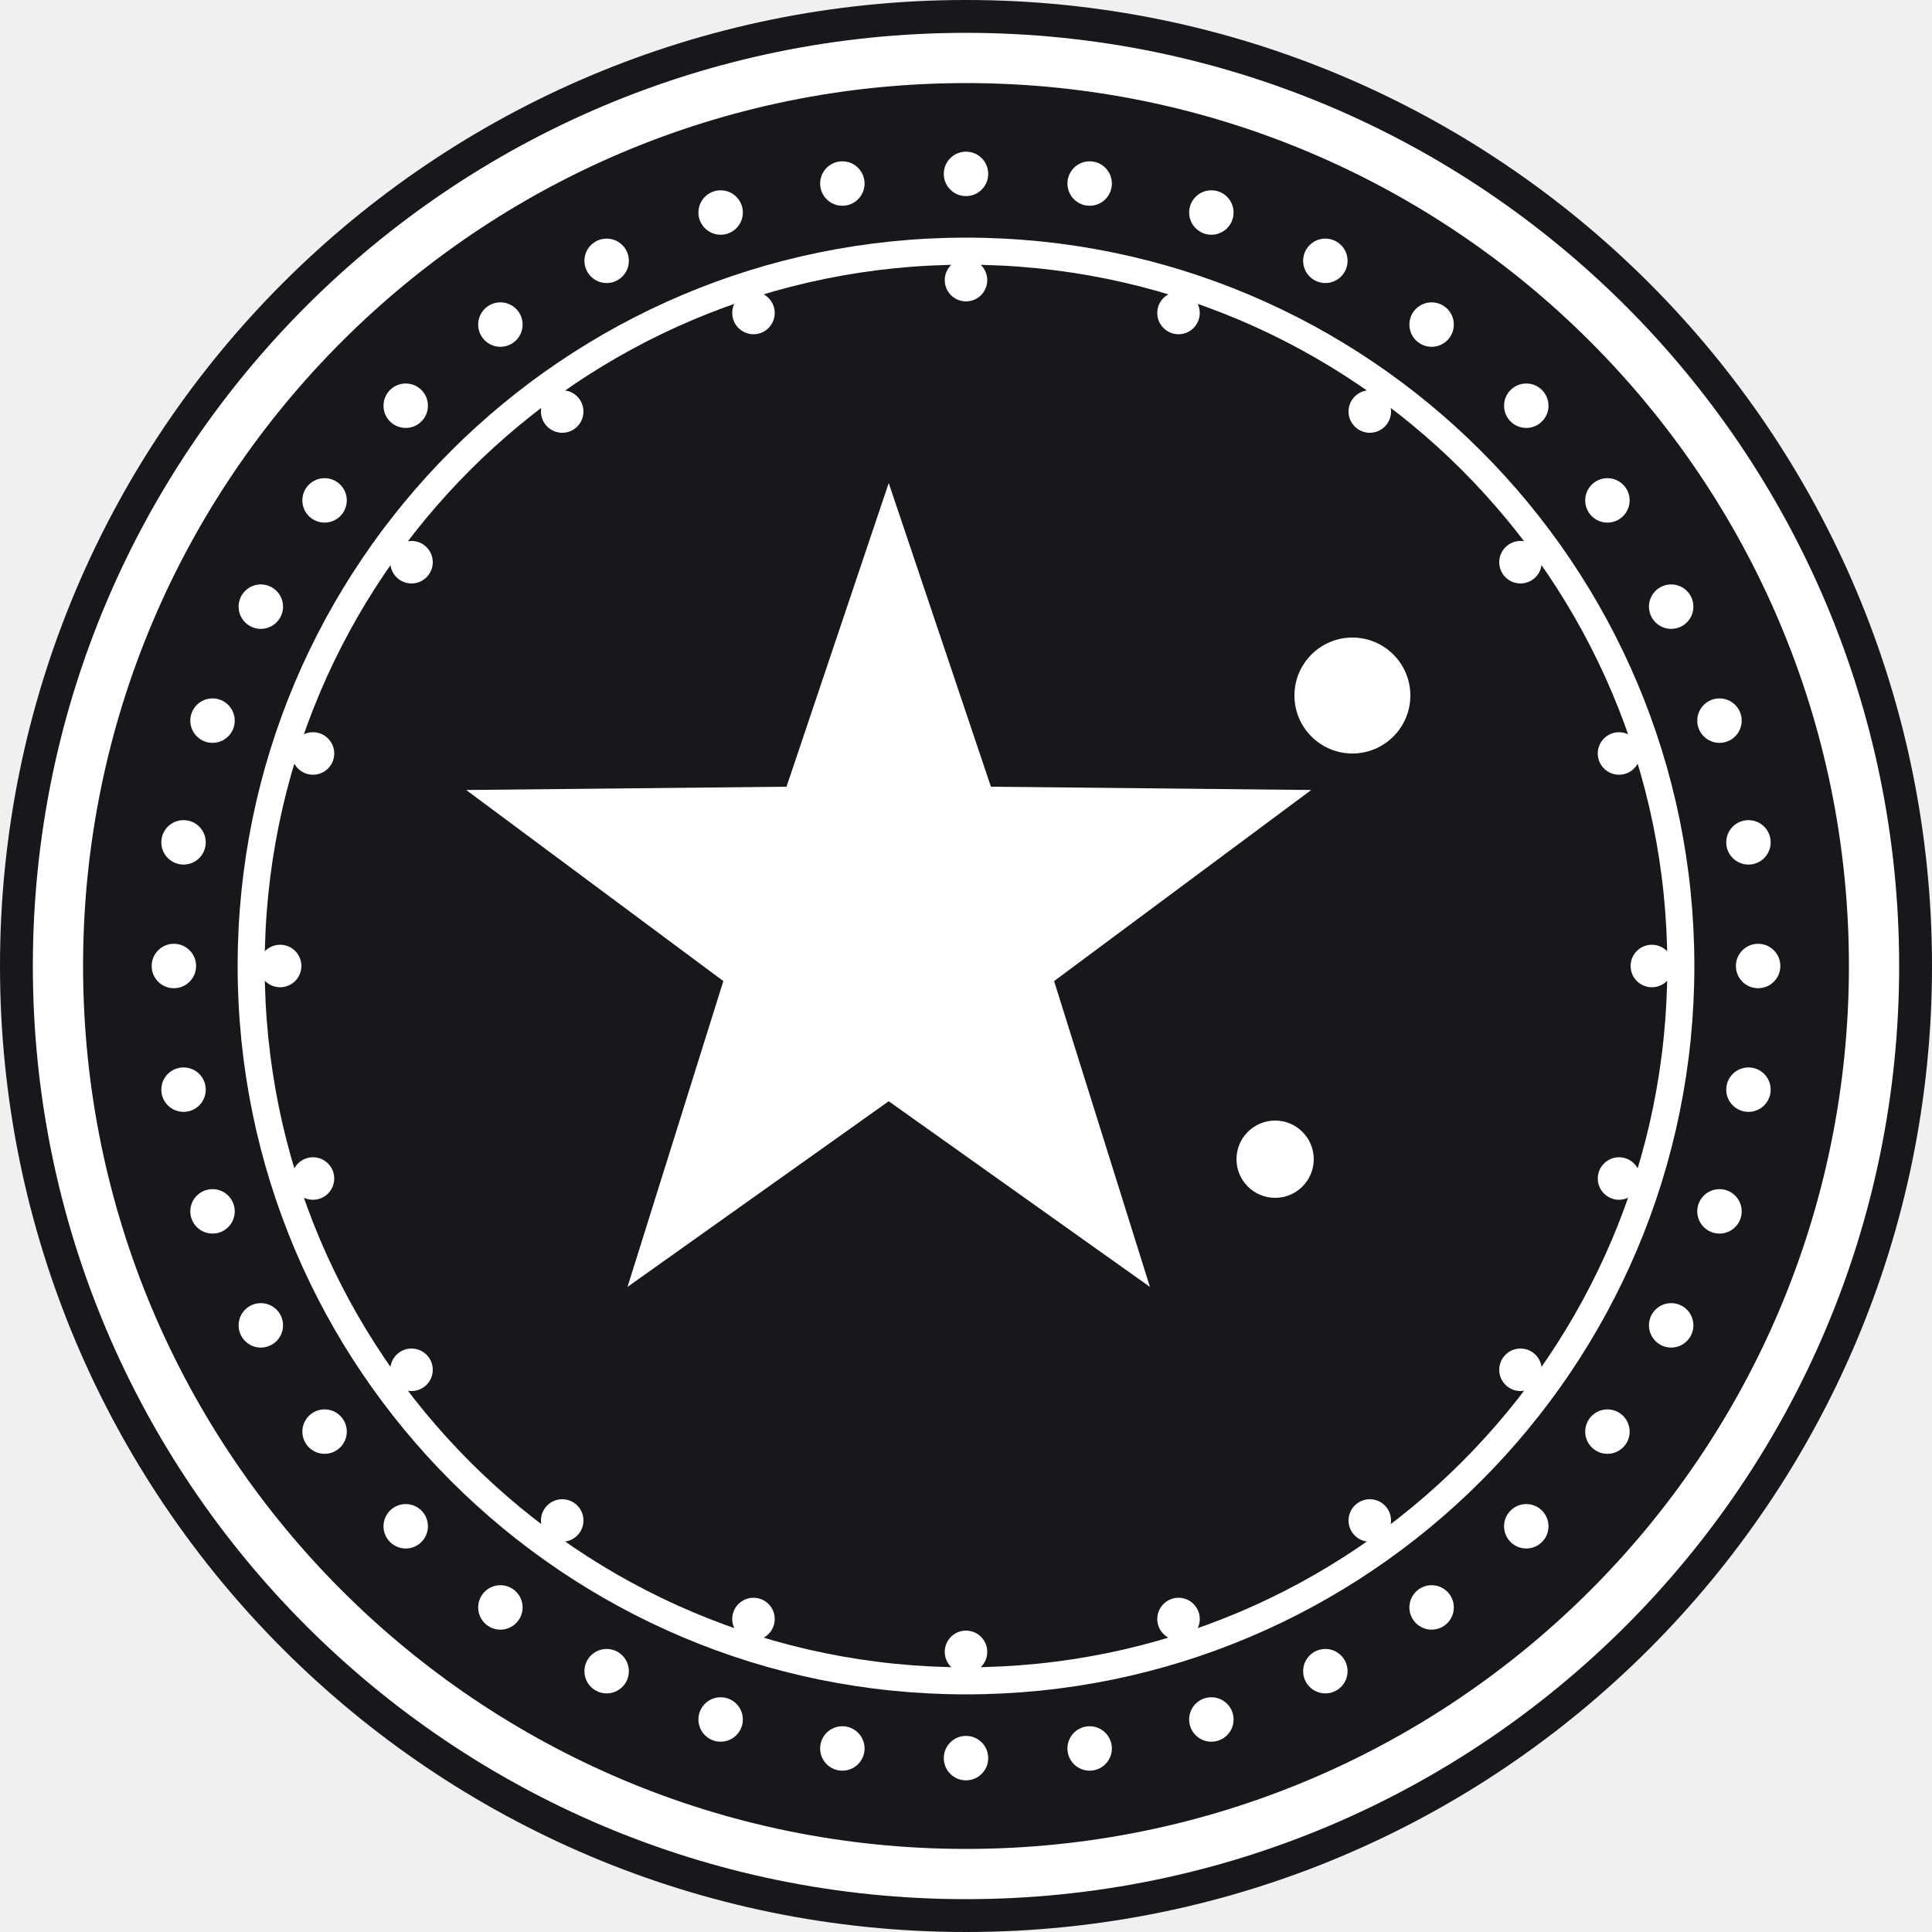
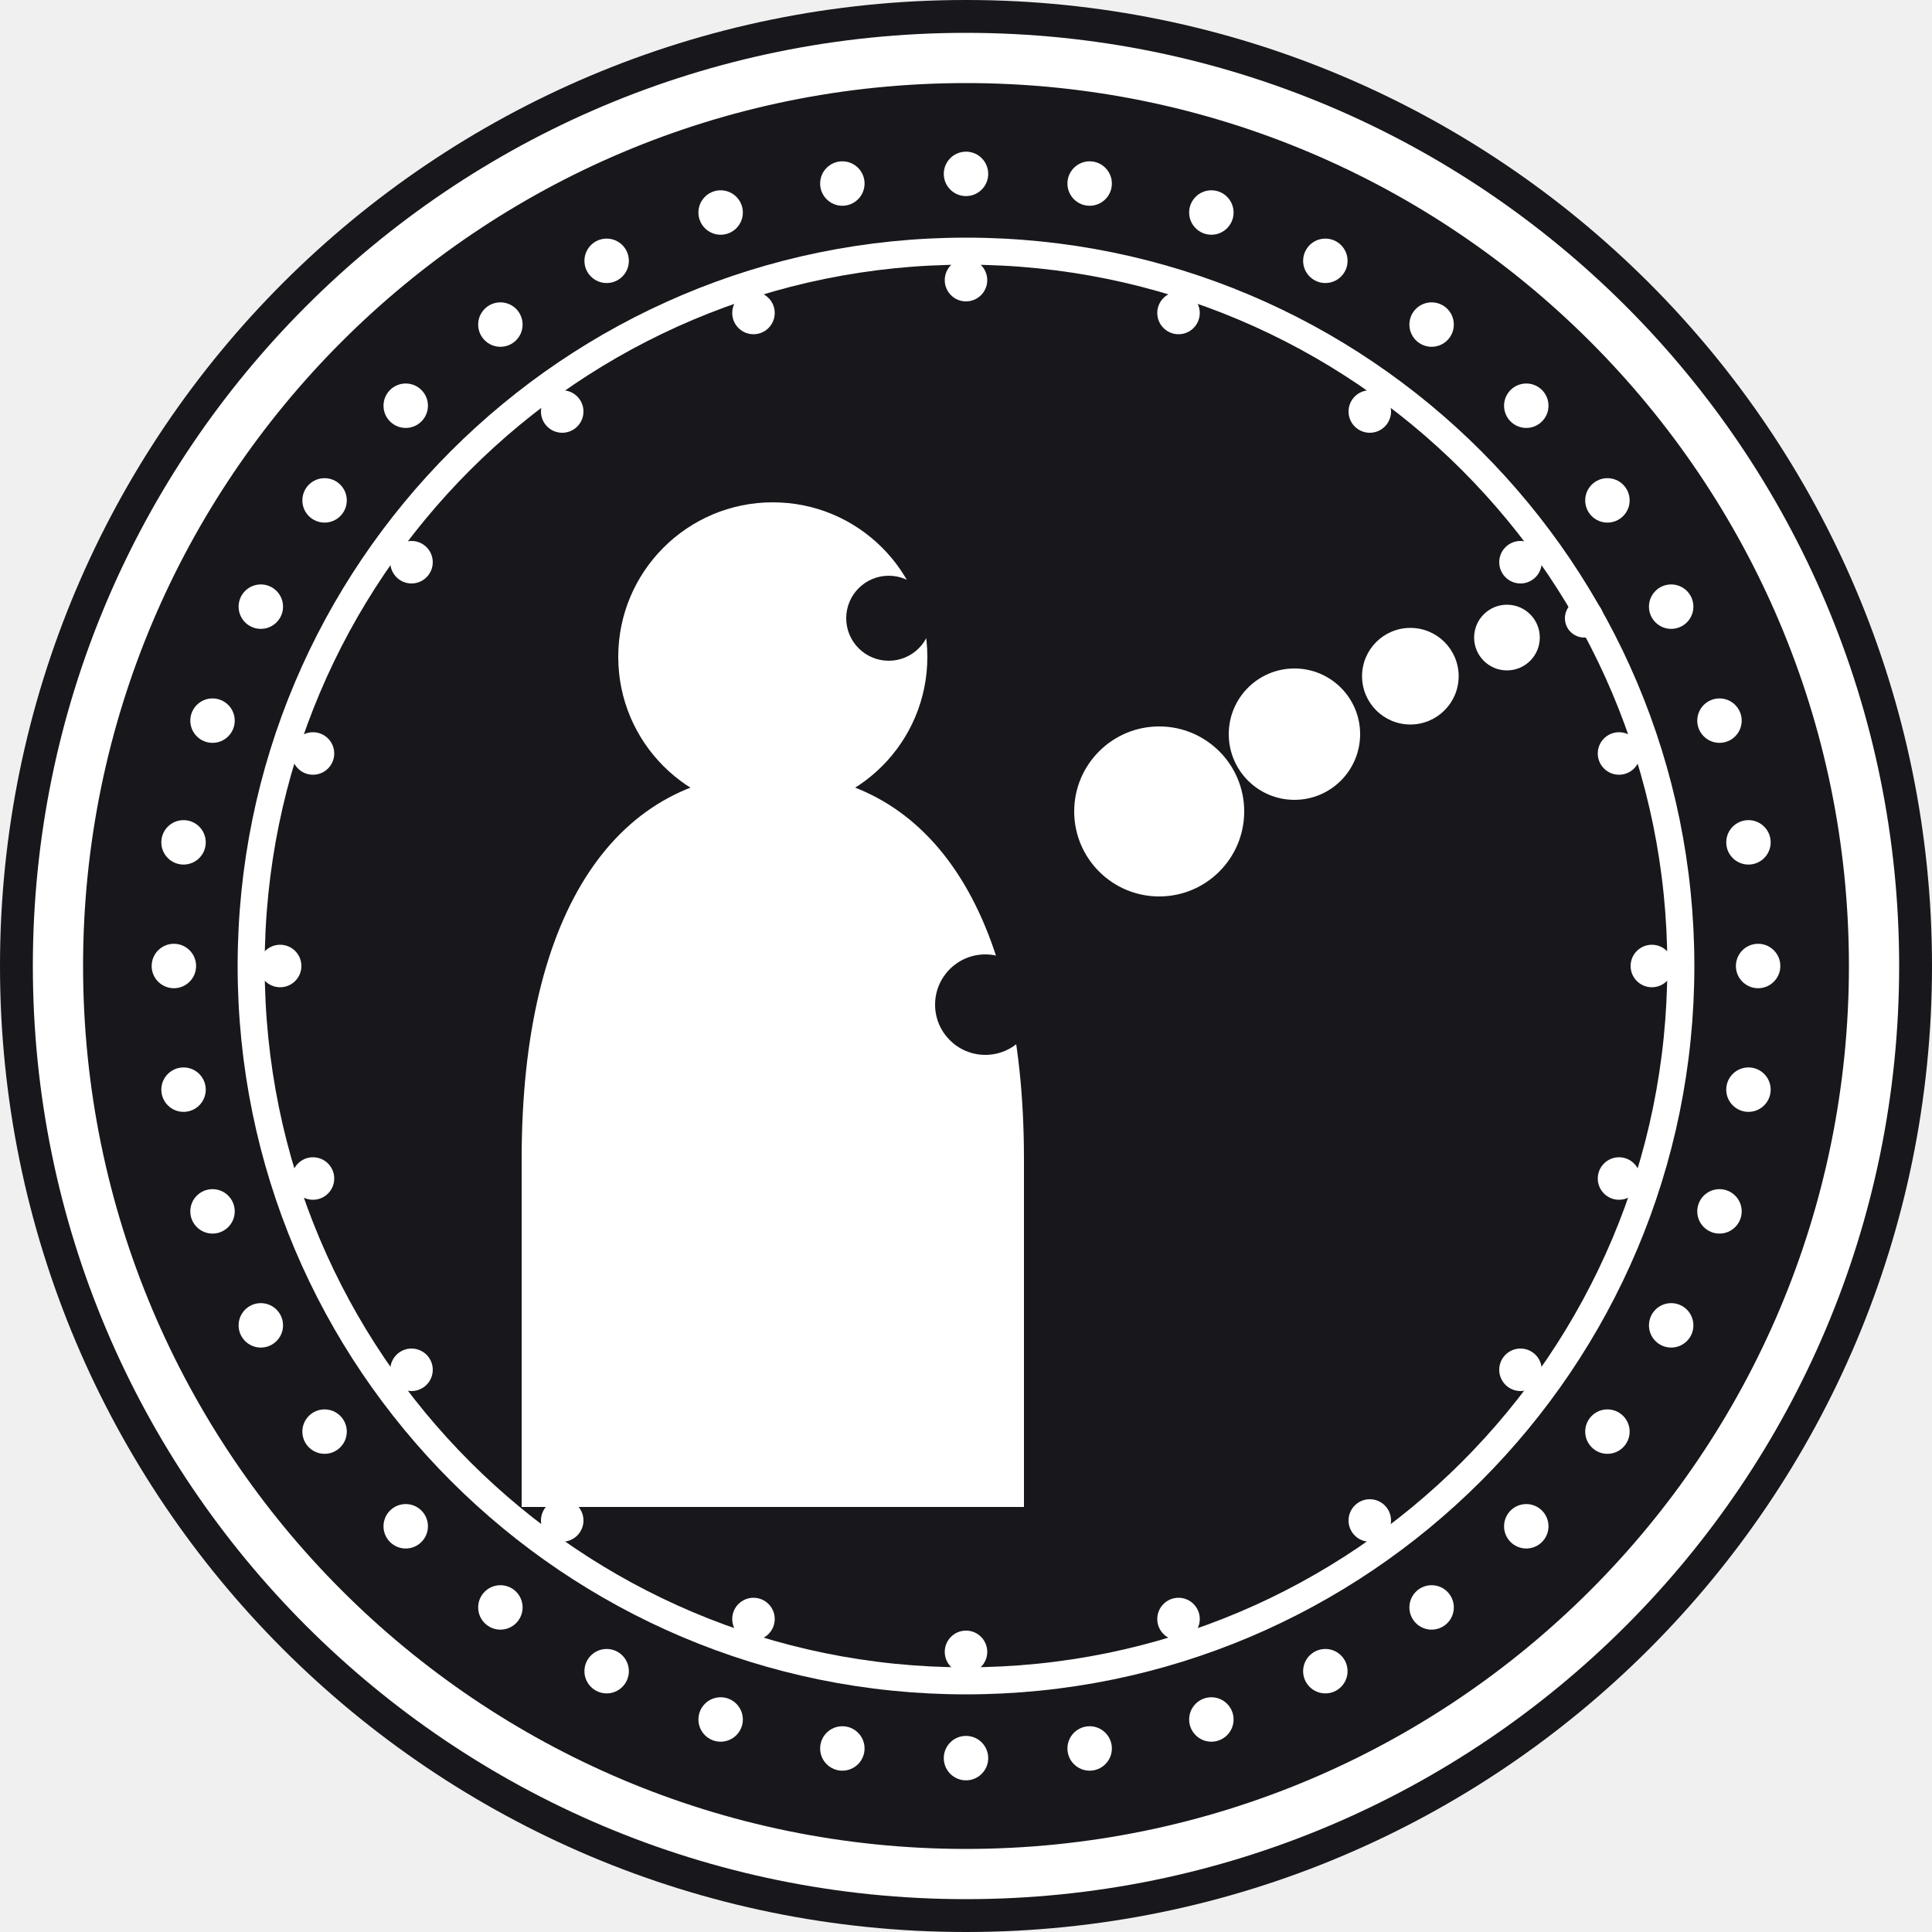
<svg xmlns="http://www.w3.org/2000/svg" viewBox="0 0 100 100" width="100" height="100">
  <circle cx="50" cy="50" r="50" fill="#17171c" />
  <circle cx="50" cy="50" r="47" fill="none" stroke="#fff" stroke-width="2.6" />
  <circle cx="91.0" cy="50.0" r="1.15" fill="#fff" />
  <circle cx="90.5" cy="56.4" r="1.15" fill="#fff" />
  <circle cx="89.0" cy="62.7" r="1.15" fill="#fff" />
  <circle cx="86.5" cy="68.6" r="1.15" fill="#fff" />
  <circle cx="83.2" cy="74.1" r="1.15" fill="#fff" />
  <circle cx="79.0" cy="79.0" r="1.15" fill="#fff" />
  <circle cx="74.1" cy="83.2" r="1.15" fill="#fff" />
  <circle cx="68.6" cy="86.5" r="1.15" fill="#fff" />
  <circle cx="62.7" cy="89.0" r="1.15" fill="#fff" />
  <circle cx="56.4" cy="90.5" r="1.15" fill="#fff" />
  <circle cx="50.0" cy="91.0" r="1.15" fill="#fff" />
  <circle cx="43.6" cy="90.5" r="1.15" fill="#fff" />
  <circle cx="37.3" cy="89.0" r="1.15" fill="#fff" />
  <circle cx="31.4" cy="86.5" r="1.15" fill="#fff" />
  <circle cx="25.9" cy="83.2" r="1.15" fill="#fff" />
  <circle cx="21.0" cy="79.0" r="1.15" fill="#fff" />
  <circle cx="16.8" cy="74.1" r="1.15" fill="#fff" />
  <circle cx="13.5" cy="68.6" r="1.15" fill="#fff" />
  <circle cx="11.0" cy="62.7" r="1.15" fill="#fff" />
  <circle cx="9.5" cy="56.4" r="1.15" fill="#fff" />
  <circle cx="9.0" cy="50.0" r="1.15" fill="#fff" />
  <circle cx="9.5" cy="43.6" r="1.15" fill="#fff" />
  <circle cx="11.0" cy="37.3" r="1.15" fill="#fff" />
  <circle cx="13.5" cy="31.4" r="1.15" fill="#fff" />
  <circle cx="16.8" cy="25.9" r="1.15" fill="#fff" />
  <circle cx="21.0" cy="21.0" r="1.15" fill="#fff" />
  <circle cx="25.9" cy="16.8" r="1.15" fill="#fff" />
  <circle cx="31.4" cy="13.5" r="1.15" fill="#fff" />
  <circle cx="37.3" cy="11.0" r="1.15" fill="#fff" />
  <circle cx="43.6" cy="9.5" r="1.15" fill="#fff" />
  <circle cx="50.0" cy="9.0" r="1.15" fill="#fff" />
  <circle cx="56.4" cy="9.5" r="1.15" fill="#fff" />
  <circle cx="62.7" cy="11.0" r="1.15" fill="#fff" />
  <circle cx="68.6" cy="13.5" r="1.15" fill="#fff" />
  <circle cx="74.1" cy="16.8" r="1.15" fill="#fff" />
  <circle cx="79.0" cy="21.0" r="1.15" fill="#fff" />
  <circle cx="83.2" cy="25.9" r="1.15" fill="#fff" />
  <circle cx="86.5" cy="31.4" r="1.15" fill="#fff" />
  <circle cx="89.0" cy="37.3" r="1.15" fill="#fff" />
  <circle cx="90.5" cy="43.6" r="1.15" fill="#fff" />
  <circle cx="50" cy="50" r="37" fill="none" stroke="#fff" stroke-width="1.4" />
-   <polygon points="46.00,25.00 51.29,40.72 67.87,40.89 54.56,50.78 59.52,66.61 46.00,57.00 32.48,66.61 37.44,50.78 24.13,40.89 40.71,40.72" fill="#fff" />
-   <polygon points="46.00,34.00 48.94,43.95 59.31,43.67 50.76,49.55 54.23,59.33 46.00,53.00 37.77,59.33 41.24,49.55 32.69,43.67 43.06,43.95" fill="none" />
-   <circle cx="70" cy="36" r="3" fill="#fff" />
-   <circle cx="74" cy="50" r="2.3" fill="none" />
-   <circle cx="66" cy="60" r="2" fill="#fff" />
-   <circle cx="75" cy="64" r="1.6" fill="none" />
-   <circle cx="71" cy="44" r="1.4" fill="none" />
+   <circle cx="40" cy="34" r="8" fill="#fff" />
+   <path d="M27 78 V60 C27 47 32 40 40 40 C48 40 53 47 53 60 V78 Z" fill="#fff" />
+   <circle cx="46" cy="32" r="2.2" fill="#17171c" />
+   <circle cx="51" cy="52" r="2.6" fill="#17171c" />
+   <circle cx="60" cy="42" r="4.4" fill="#fff" />
+   <circle cx="67" cy="38" r="3.4" fill="#fff" />
+   <circle cx="73" cy="35" r="2.5" fill="#fff" />
+   <circle cx="78" cy="33" r="1.7" fill="#fff" />
+   <circle cx="82" cy="32" r="1.0" fill="#fff" />
  <circle cx="85.5" cy="50.0" r="1.1" fill="#fff" />
  <circle cx="83.8" cy="61.0" r="1.1" fill="#fff" />
  <circle cx="78.7" cy="70.9" r="1.1" fill="#fff" />
  <circle cx="70.9" cy="78.7" r="1.1" fill="#fff" />
  <circle cx="61.0" cy="83.8" r="1.1" fill="#fff" />
  <circle cx="50.0" cy="85.5" r="1.1" fill="#fff" />
  <circle cx="39.0" cy="83.8" r="1.1" fill="#fff" />
  <circle cx="29.1" cy="78.7" r="1.1" fill="#fff" />
  <circle cx="21.3" cy="70.9" r="1.1" fill="#fff" />
  <circle cx="16.2" cy="61.0" r="1.1" fill="#fff" />
  <circle cx="14.5" cy="50.0" r="1.1" fill="#fff" />
  <circle cx="16.2" cy="39.0" r="1.1" fill="#fff" />
  <circle cx="21.3" cy="29.1" r="1.1" fill="#fff" />
  <circle cx="29.1" cy="21.3" r="1.1" fill="#fff" />
  <circle cx="39.0" cy="16.2" r="1.1" fill="#fff" />
  <circle cx="50.0" cy="14.5" r="1.1" fill="#fff" />
  <circle cx="61.0" cy="16.2" r="1.1" fill="#fff" />
  <circle cx="70.9" cy="21.3" r="1.1" fill="#fff" />
  <circle cx="78.7" cy="29.1" r="1.1" fill="#fff" />
  <circle cx="83.8" cy="39.0" r="1.1" fill="#fff" />
</svg>
